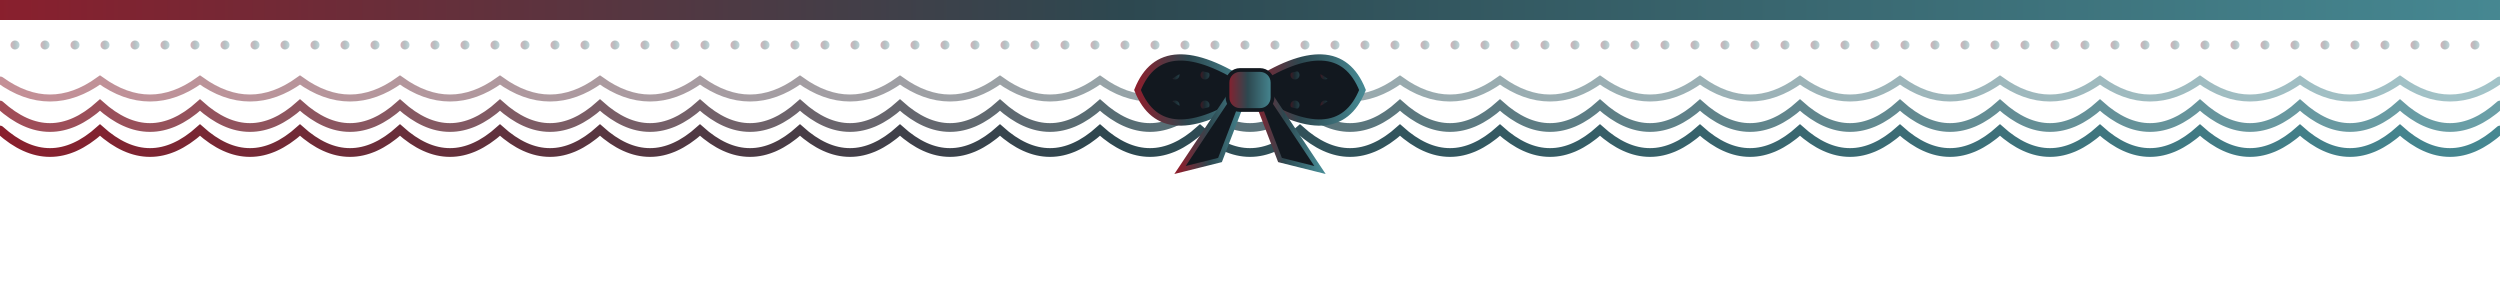
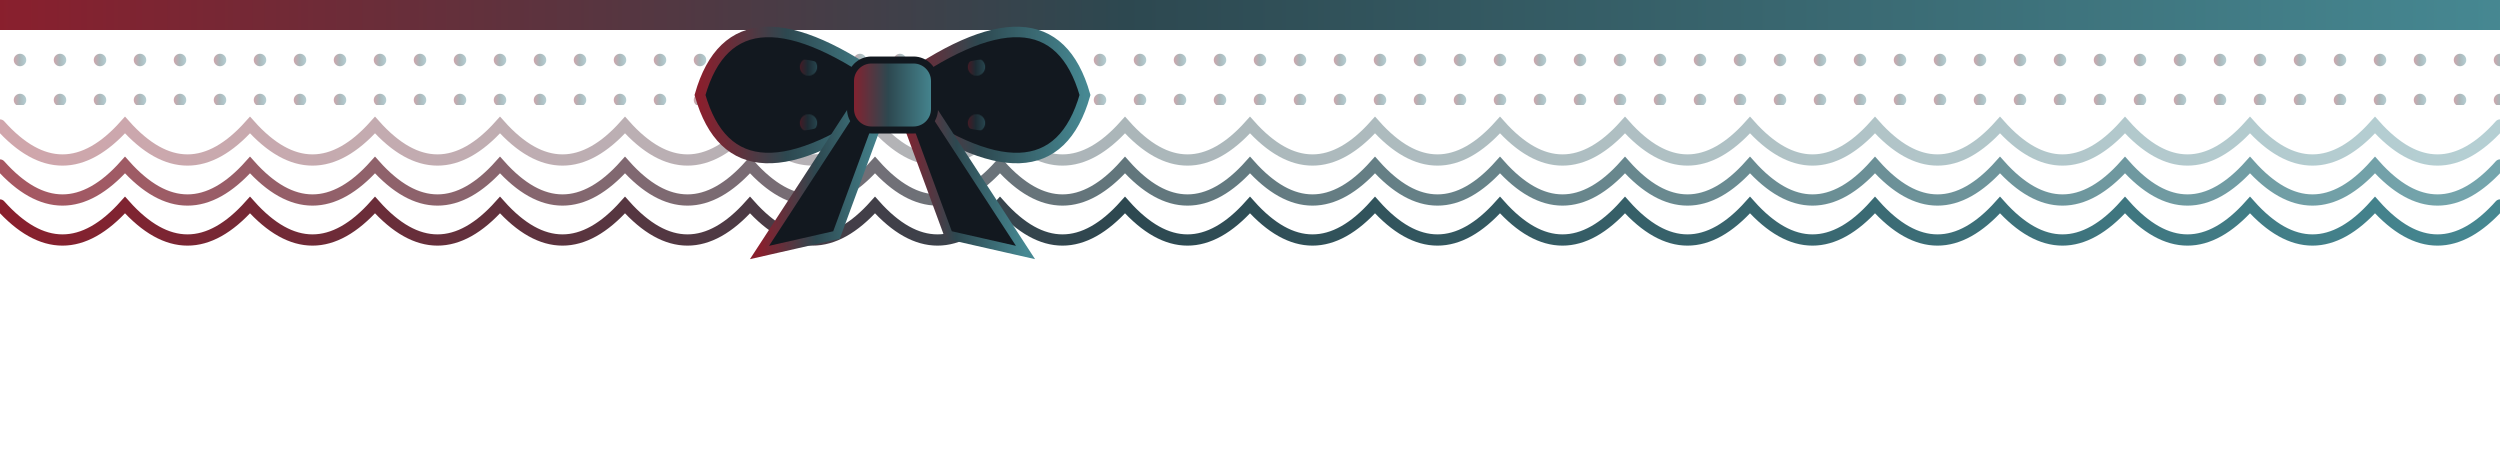
- <svg xmlns="http://www.w3.org/2000/svg" viewBox="0 0 1000 120" width="100%" height="auto">
+ <svg xmlns="http://www.w3.org/2000/svg" viewBox="0 0 1000 180" width="100%" height="auto">
  <defs>
    <linearGradient id="voidGrad" x1="0%" y1="0%" x2="100%" y2="0%">
      <stop offset="0%" stop-color="#8a1f2d" />
      <stop offset="45%" stop-color="#2d4850" />
      <stop offset="100%" stop-color="#468892" />
    </linearGradient>
-     <pattern id="dotPattern" x="0" y="0" width="12" height="12" patternUnits="userSpaceOnUse">
-       <circle cx="6" cy="6" r="1.8" fill="url(#voidGrad)" opacity="0.35" />
+     <pattern id="dotPattern" x="0" y="0" width="16" height="16" patternUnits="userSpaceOnUse">
+       <circle cx="8" cy="8" r="2.5" fill="url(#voidGrad)" opacity="0.4" />
    </pattern>
-     <path id="scallop-line" d="M 0 0        Q 20 18, 40 0  Q 60 18, 80 0  Q 100 18, 120 0        Q 140 18, 160 0 Q 180 18, 200 0 Q 220 18, 240 0        Q 260 18, 280 0 Q 300 18, 320 0 Q 340 18, 360 0        Q 380 18, 400 0 Q 420 18, 440 0 Q 460 18, 480 0        Q 500 18, 520 0 Q 540 18, 560 0 Q 580 18, 600 0        Q 620 18, 640 0 Q 660 18, 680 0 Q 700 18, 720 0        Q 740 18, 760 0 Q 780 18, 800 0 Q 820 18, 840 0        Q 860 18, 880 0 Q 900 18, 920 0 Q 940 18, 960 0        Q 980 18, 1000 0" fill="none" stroke="url(#voidGrad)" stroke-width="3.5" stroke-linecap="round" />
-     <g id="bow">
-       <path d="M 0 -2 Q -35 -25 -45 0 Q -35 25 0 2 Z" fill="#12181f" stroke="url(#voidGrad)" stroke-width="2.5" />
-       <path d="M -5 -1 Q -25 -15 -35 0 Q -25 15 -5 1 Z" fill="url(#dotPattern)" />
-       <path d="M 0 -2 Q 35 -25 45 0 Q 35 25 0 2 Z" fill="#12181f" stroke="url(#voidGrad)" stroke-width="2.5" />
-       <path d="M 5 -1 Q 25 -15 35 0 Q 25 15 5 1 Z" fill="url(#dotPattern)" />
-       <path d="M -8 2 L -28 32 L -12 28 L -2 2 Z" fill="#12181f" stroke="url(#voidGrad)" stroke-width="2" />
-       <path d="M 8 2 L 28 32 L 12 28 L 2 2 Z" fill="#12181f" stroke="url(#voidGrad)" stroke-width="2" />
-       <rect x="-9" y="-8" width="18" height="16" rx="5" fill="url(#voidGrad)" stroke="#12181f" stroke-width="1.5" />
+     <path id="scallop-line-large" d="M 0 0        Q 25 28, 50 0  Q 75 28, 100 0  Q 125 28, 150 0        Q 175 28, 200 0 Q 225 28, 250 0 Q 275 28, 300 0        Q 325 28, 350 0 Q 375 28, 400 0 Q 425 28, 450 0        Q 475 28, 500 0 Q 525 28, 550 0 Q 575 28, 600 0        Q 625 28, 650 0 Q 675 28, 700 0 Q 725 28, 750 0        Q 775 28, 800 0 Q 825 28, 850 0 Q 875 28, 900 0        Q 925 28, 950 0 Q 975 28, 1000 0" fill="none" stroke="url(#voidGrad)" stroke-width="4.5" stroke-linecap="round" />
+     <g id="big-bow" transform="scale(1.4)">
+       <path d="M 0 -2 Q -45 -35 -55 0 Q -45 35 0 2 Z" fill="#12181f" stroke="url(#voidGrad)" stroke-width="3" />
+       <path d="M -5 -1 Q -32 -20 -42 0 Q -32 20 -5 1 Z" fill="url(#dotPattern)" />
+       <path d="M 0 -2 Q 45 -35 55 0 Q 45 35 0 2 Z" fill="#12181f" stroke="url(#voidGrad)" stroke-width="3" />
+       <path d="M 5 -1 Q 32 -20 42 0 Q 32 20 5 1 Z" fill="url(#dotPattern)" />
+       <path d="M -10 2 L -38 45 L -16 40 L -2 2 Z" fill="#12181f" stroke="url(#voidGrad)" stroke-width="2.5" />
+       <path d="M 10 2 L 38 45 L 16 40 L 2 2 Z" fill="#12181f" stroke="url(#voidGrad)" stroke-width="2.5" />
+       <rect x="-12" y="-10" width="24" height="20" rx="6" fill="url(#voidGrad)" stroke="#12181f" stroke-width="2" />
    </g>
  </defs>
-   <rect x="0" y="0" width="1000" height="8" fill="url(#voidGrad)" />
-   <rect x="0" y="12" width="1000" height="16" fill="url(#dotPattern)" />
-   <line x1="0" y1="28" x2="1000" y2="28" stroke="url(#voidGrad)" stroke-width="2" stroke-dasharray="8 6" />
-   <g transform="translate(0, 38)">
-     <use href="#scallop-line" opacity="0.5" transform="translate(0, -6) scale(1, 0.8)" />
-     <use href="#scallop-line" opacity="0.8" transform="translate(0, 4)" />
-     <use href="#scallop-line" transform="translate(0, 14)" />
+   <rect x="0" y="0" width="1000" height="12" fill="url(#voidGrad)" />
+   <rect x="0" y="18" width="1000" height="24" fill="url(#dotPattern)" />
+   <line x1="0" y1="46" x2="1000" y2="46" stroke="url(#voidGrad)" stroke-width="3" stroke-dasharray="12 8" />
+   <g transform="translate(0, 58)">
+     <use href="#scallop-line-large" opacity="0.4" transform="translate(0, -8)" />
+     <use href="#scallop-line-large" opacity="0.75" transform="translate(0, 8)" />
+     <use href="#scallop-line-large" transform="translate(0, 24)" />
  </g>
-   <g transform="translate(0, 68)" opacity="0.6">
-     <path d="M 0 0 L 1000 0" stroke="url(#voidGrad)" stroke-width="1.5" stroke-dasharray="12 8" />
+   <g transform="translate(0, 115)" opacity="0.7">
+     <line x1="0" y1="0" x2="1000" y2="0" stroke="url(#voidGrad)" stroke-width="2" stroke-dasharray="16 10" />
  </g>
-   <use href="#bow" x="500" y="36" />
+   <use href="#big-bow" x="357" y="38" />
</svg>
